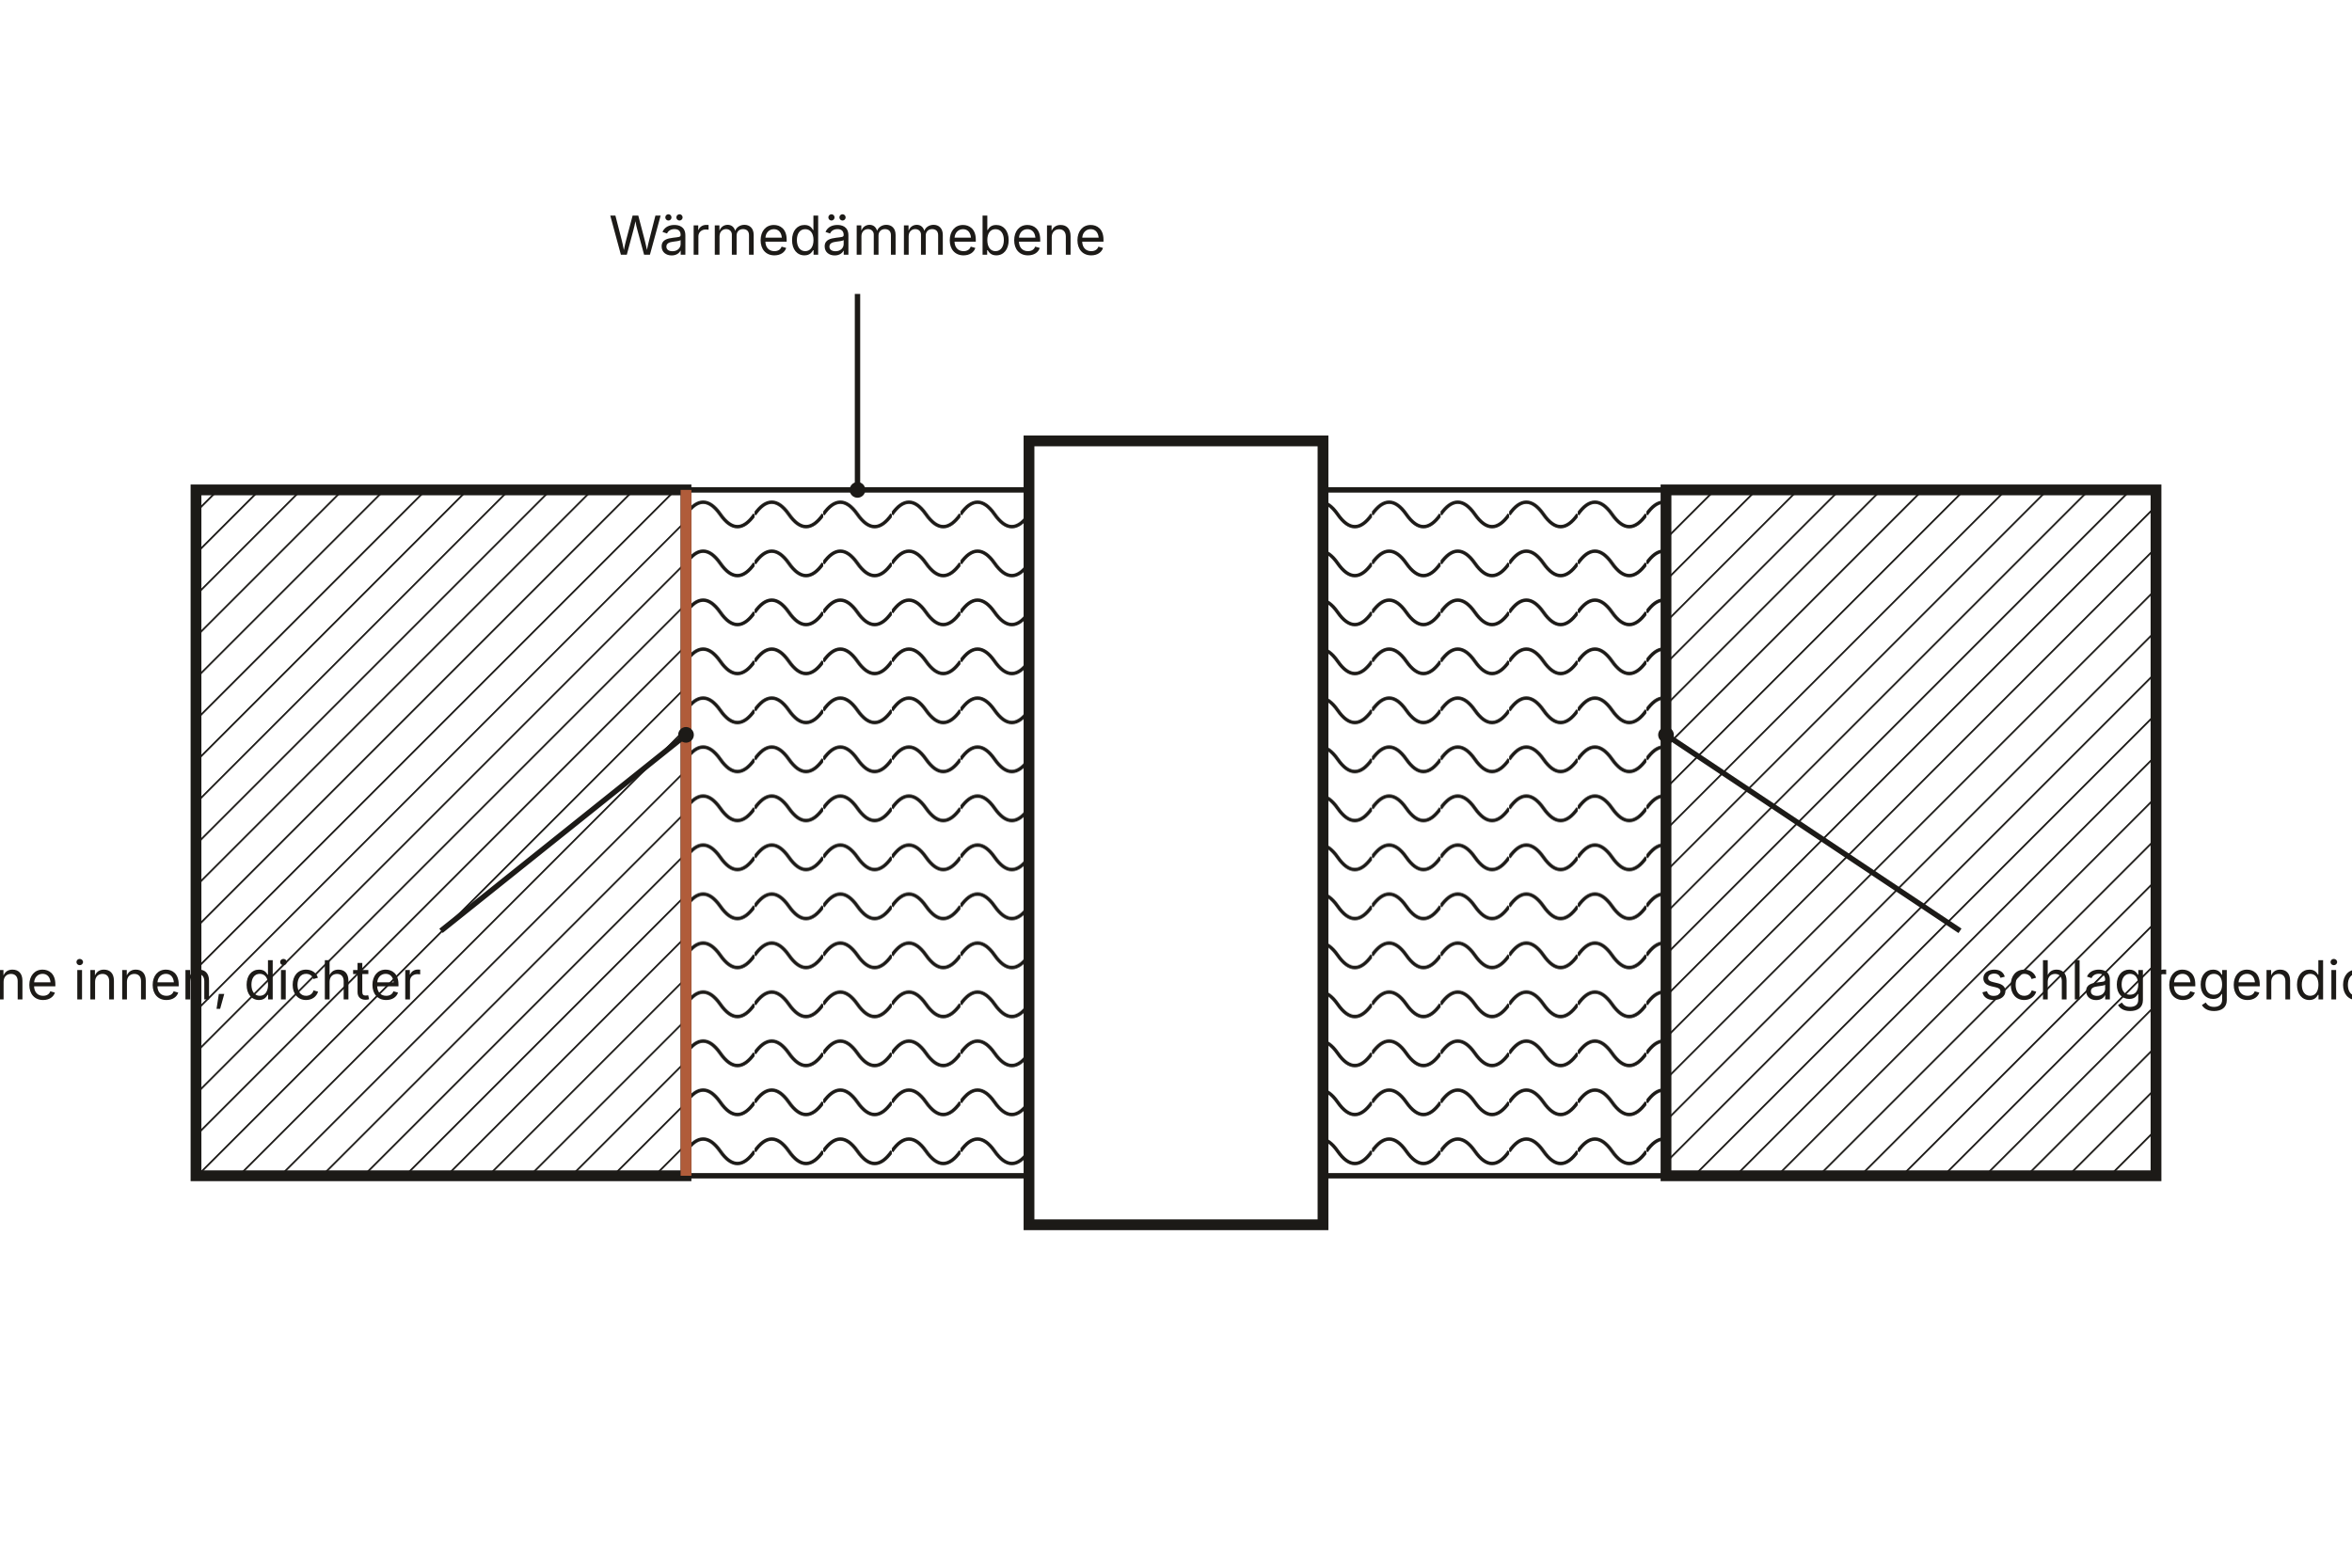
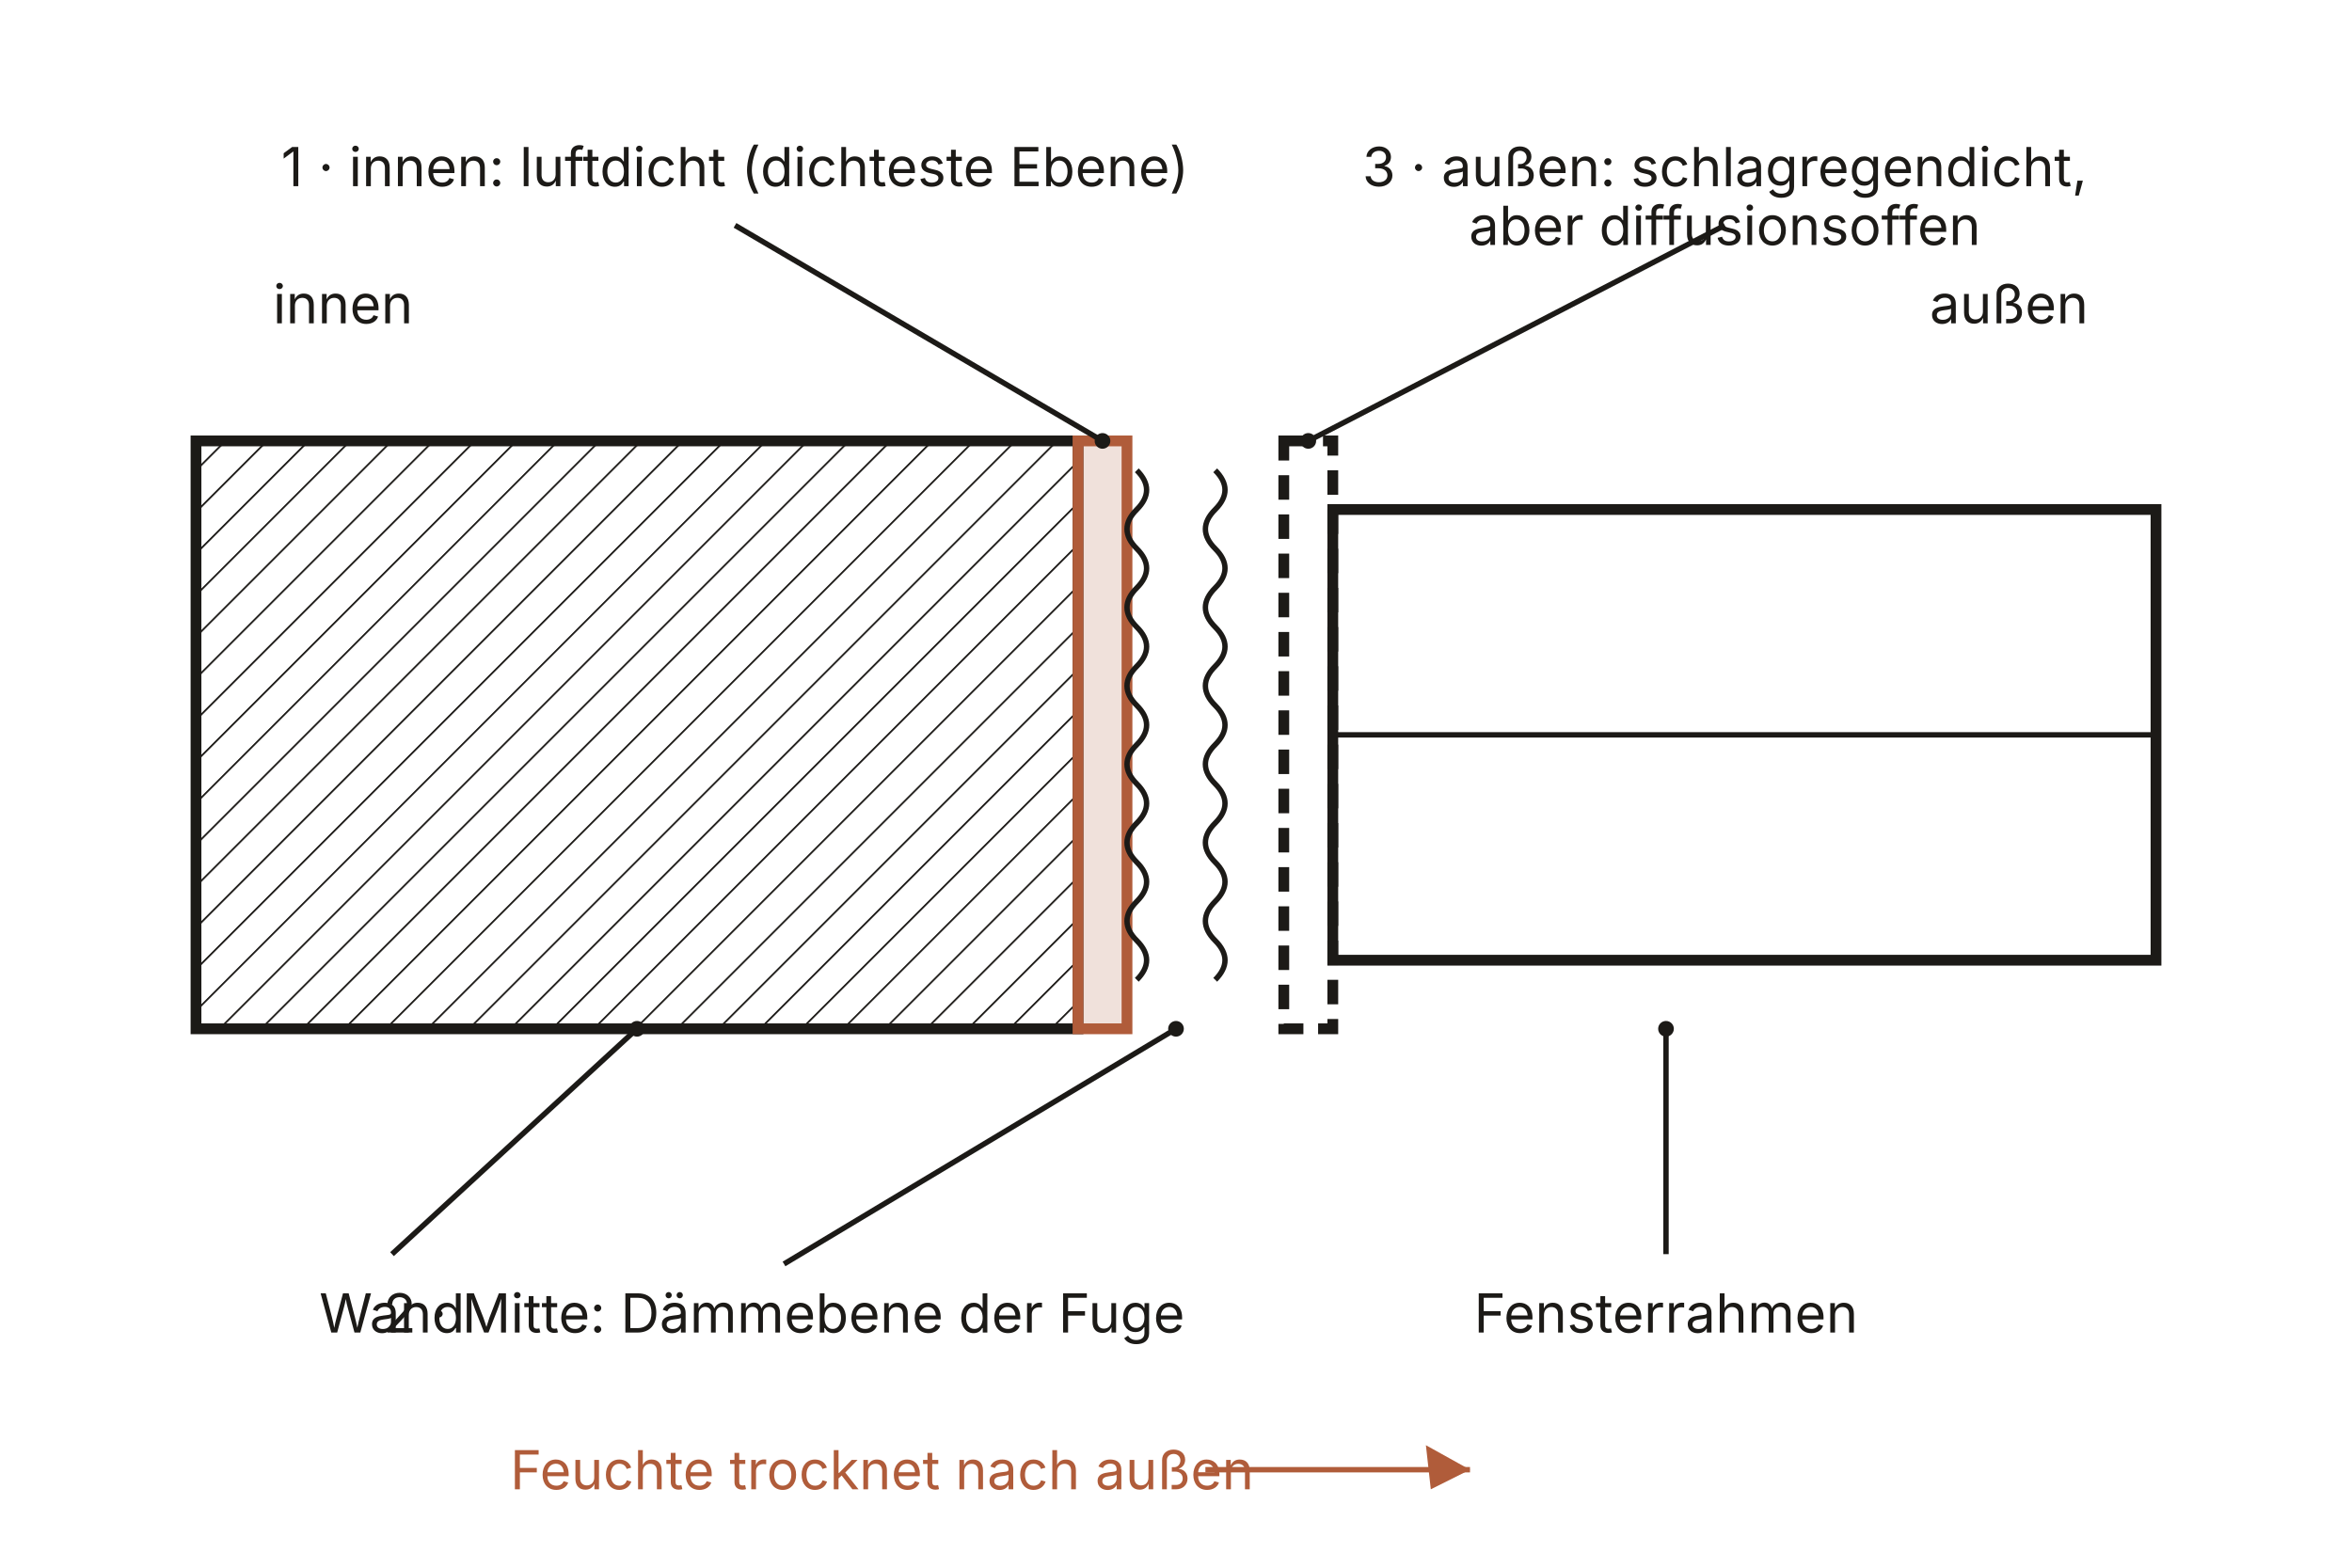
- <svg xmlns="http://www.w3.org/2000/svg" viewBox="0 0 480 320" role="img" aria-label="Horizontalschnitt Fensteranschluss: innen luftdichtere Ebene, außen offenere schlagregendichte Ebene, dazwischen Wärmedämmung">
+ <svg xmlns="http://www.w3.org/2000/svg" viewBox="0 0 480 320" role="img" aria-label="Horizontalschnitt Fensteranschluss: drei Dichtungsebenen der Montagefuge">
  <defs>
    <pattern id="schraffur" width="6" height="6" patternTransform="rotate(45)" patternUnits="userSpaceOnUse">
      <line x1="0" y1="0" x2="0" y2="6" stroke="#1c1a17" stroke-width="0.7" />
    </pattern>
-     <pattern id="daemmung" width="14" height="10" patternUnits="userSpaceOnUse">
-       <path d="M0,5 Q3.5,0 7,5 T14,5" stroke="#1c1a17" stroke-width="0.7" fill="none" />
-     </pattern>
  </defs>
-   <rect x="40" y="100" width="100" height="140" fill="url(#schraffur)" stroke="#1c1a17" stroke-width="2.2" />
-   <rect x="340" y="100" width="100" height="140" fill="url(#schraffur)" stroke="#1c1a17" stroke-width="2.2" />
-   <rect x="140" y="100" width="70" height="140" fill="url(#daemmung)" stroke="#1c1a17" stroke-width="1.1" />
-   <rect x="270" y="100" width="70" height="140" fill="url(#daemmung)" stroke="#1c1a17" stroke-width="1.1" />
-   <rect x="210" y="90" width="60" height="160" fill="none" stroke="#1c1a17" stroke-width="2.2" />
-   <line x1="140" y1="100" x2="140" y2="240" stroke="#b05c3a" stroke-width="2.2" />
-   <line x1="340" y1="100" x2="340" y2="240" stroke="#1c1a17" stroke-width="1.1" stroke-dasharray="4 3" />
-   <line x1="140" y1="150" x2="90" y2="190" stroke="#1c1a17" stroke-width="1.1" />
-   <circle cx="140" cy="150" r="1.6" fill="#1c1a17" />
-   <text x="86" y="204" text-anchor="end" font-family="-apple-system,sans-serif" font-size="11" fill="#1c1a17">luftdichte Ebene innen, dichter</text>
-   <line x1="340" y1="150" x2="400" y2="190" stroke="#1c1a17" stroke-width="1.1" />
-   <circle cx="340" cy="150" r="1.6" fill="#1c1a17" />
-   <text x="404" y="204" text-anchor="start" font-family="-apple-system,sans-serif" font-size="11" fill="#1c1a17">schlagregendicht außen, offener</text>
-   <line x1="175" y1="100" x2="175" y2="60" stroke="#1c1a17" stroke-width="1.1" />
-   <circle cx="175" cy="100" r="1.6" fill="#1c1a17" />
-   <text x="175" y="52" text-anchor="middle" font-family="-apple-system,sans-serif" font-size="11" fill="#1c1a17">Wärmedämmebene</text>
+   <text x="70" y="66" text-anchor="middle" font-family="-apple-system,sans-serif" font-size="11" fill="#1c1a17">innen</text>
+   <text x="410" y="66" text-anchor="middle" font-family="-apple-system,sans-serif" font-size="11" fill="#1c1a17">außen</text>
+   <rect x="40" y="90" width="180" height="120" fill="url(#schraffur)" stroke="#1c1a17" stroke-width="2.2" />
+   <rect x="272" y="104" width="168" height="92" fill="none" stroke="#1c1a17" stroke-width="2.2" />
+   <line x1="272" y1="150" x2="440" y2="150" stroke="#1c1a17" stroke-width="1.1" />
+   <rect x="220" y="90" width="10" height="120" fill="#b05c3a" fill-opacity="0.18" stroke="#b05c3a" stroke-width="2.2" />
+   <path d="M 232 96 q 4 4 0 8 q -4 4 0 8 q 4 4 0 8 q -4 4 0 8 q 4 4 0 8 q -4 4 0 8 q 4 4 0 8 q -4 4 0 8 q 4 4 0 8 q -4 4 0 8 q 4 4 0 8 q -4 4 0 8 q 4 4 0 8" fill="none" stroke="#1c1a17" stroke-width="1.1" />
+   <path d="M 248 96 q 4 4 0 8 q -4 4 0 8 q 4 4 0 8 q -4 4 0 8 q 4 4 0 8 q -4 4 0 8 q 4 4 0 8 q -4 4 0 8 q 4 4 0 8 q -4 4 0 8 q 4 4 0 8 q -4 4 0 8 q 4 4 0 8" fill="none" stroke="#1c1a17" stroke-width="1.1" />
+   <rect x="262" y="90" width="10" height="120" fill="none" stroke="#1c1a17" stroke-width="2.2" stroke-dasharray="5 3" />
+   <line x1="225" y1="90" x2="150" y2="46" stroke="#1c1a17" stroke-width="1.1" />
+   <circle cx="225" cy="90" r="1.6" fill="#1c1a17" />
+   <text x="150" y="38" text-anchor="middle" font-family="-apple-system,sans-serif" font-size="11" fill="#1c1a17">1 · innen: luftdicht (dichteste Ebene)</text>
+   <line x1="240" y1="210" x2="160" y2="258" stroke="#1c1a17" stroke-width="1.1" />
+   <circle cx="240" cy="210" r="1.6" fill="#1c1a17" />
+   <text x="160" y="272" text-anchor="middle" font-family="-apple-system,sans-serif" font-size="11" fill="#1c1a17">2 · Mitte: Dämmebene der Fuge</text>
+   <line x1="267" y1="90" x2="352" y2="46" stroke="#1c1a17" stroke-width="1.1" />
+   <circle cx="267" cy="90" r="1.6" fill="#1c1a17" />
+   <text x="352" y="38" text-anchor="middle" font-family="-apple-system,sans-serif" font-size="11" fill="#1c1a17">3 · außen: schlagregendicht,</text>
+   <text x="352" y="50" text-anchor="middle" font-family="-apple-system,sans-serif" font-size="11" fill="#1c1a17">aber diffusionsoffen</text>
+   <line x1="340" y1="210" x2="340" y2="256" stroke="#1c1a17" stroke-width="1.1" />
+   <circle cx="340" cy="210" r="1.6" fill="#1c1a17" />
+   <text x="340" y="272" text-anchor="middle" font-family="-apple-system,sans-serif" font-size="11" fill="#1c1a17">Fensterrahmen</text>
+   <line x1="130" y1="210" x2="80" y2="256" stroke="#1c1a17" stroke-width="1.1" />
+   <circle cx="130" cy="210" r="1.6" fill="#1c1a17" />
+   <text x="80" y="272" text-anchor="middle" font-family="-apple-system,sans-serif" font-size="11" fill="#1c1a17">Wand</text>
+   <line x1="246" y1="300" x2="300" y2="300" stroke="#b05c3a" stroke-width="1.1" />
+   <path d="M 300 300 L 291 295 L 292 304 Z" fill="#b05c3a" />
+   <text x="180" y="304" text-anchor="middle" font-family="-apple-system,sans-serif" font-size="11" fill="#b05c3a">Feuchte trocknet nach außen</text>
</svg>
